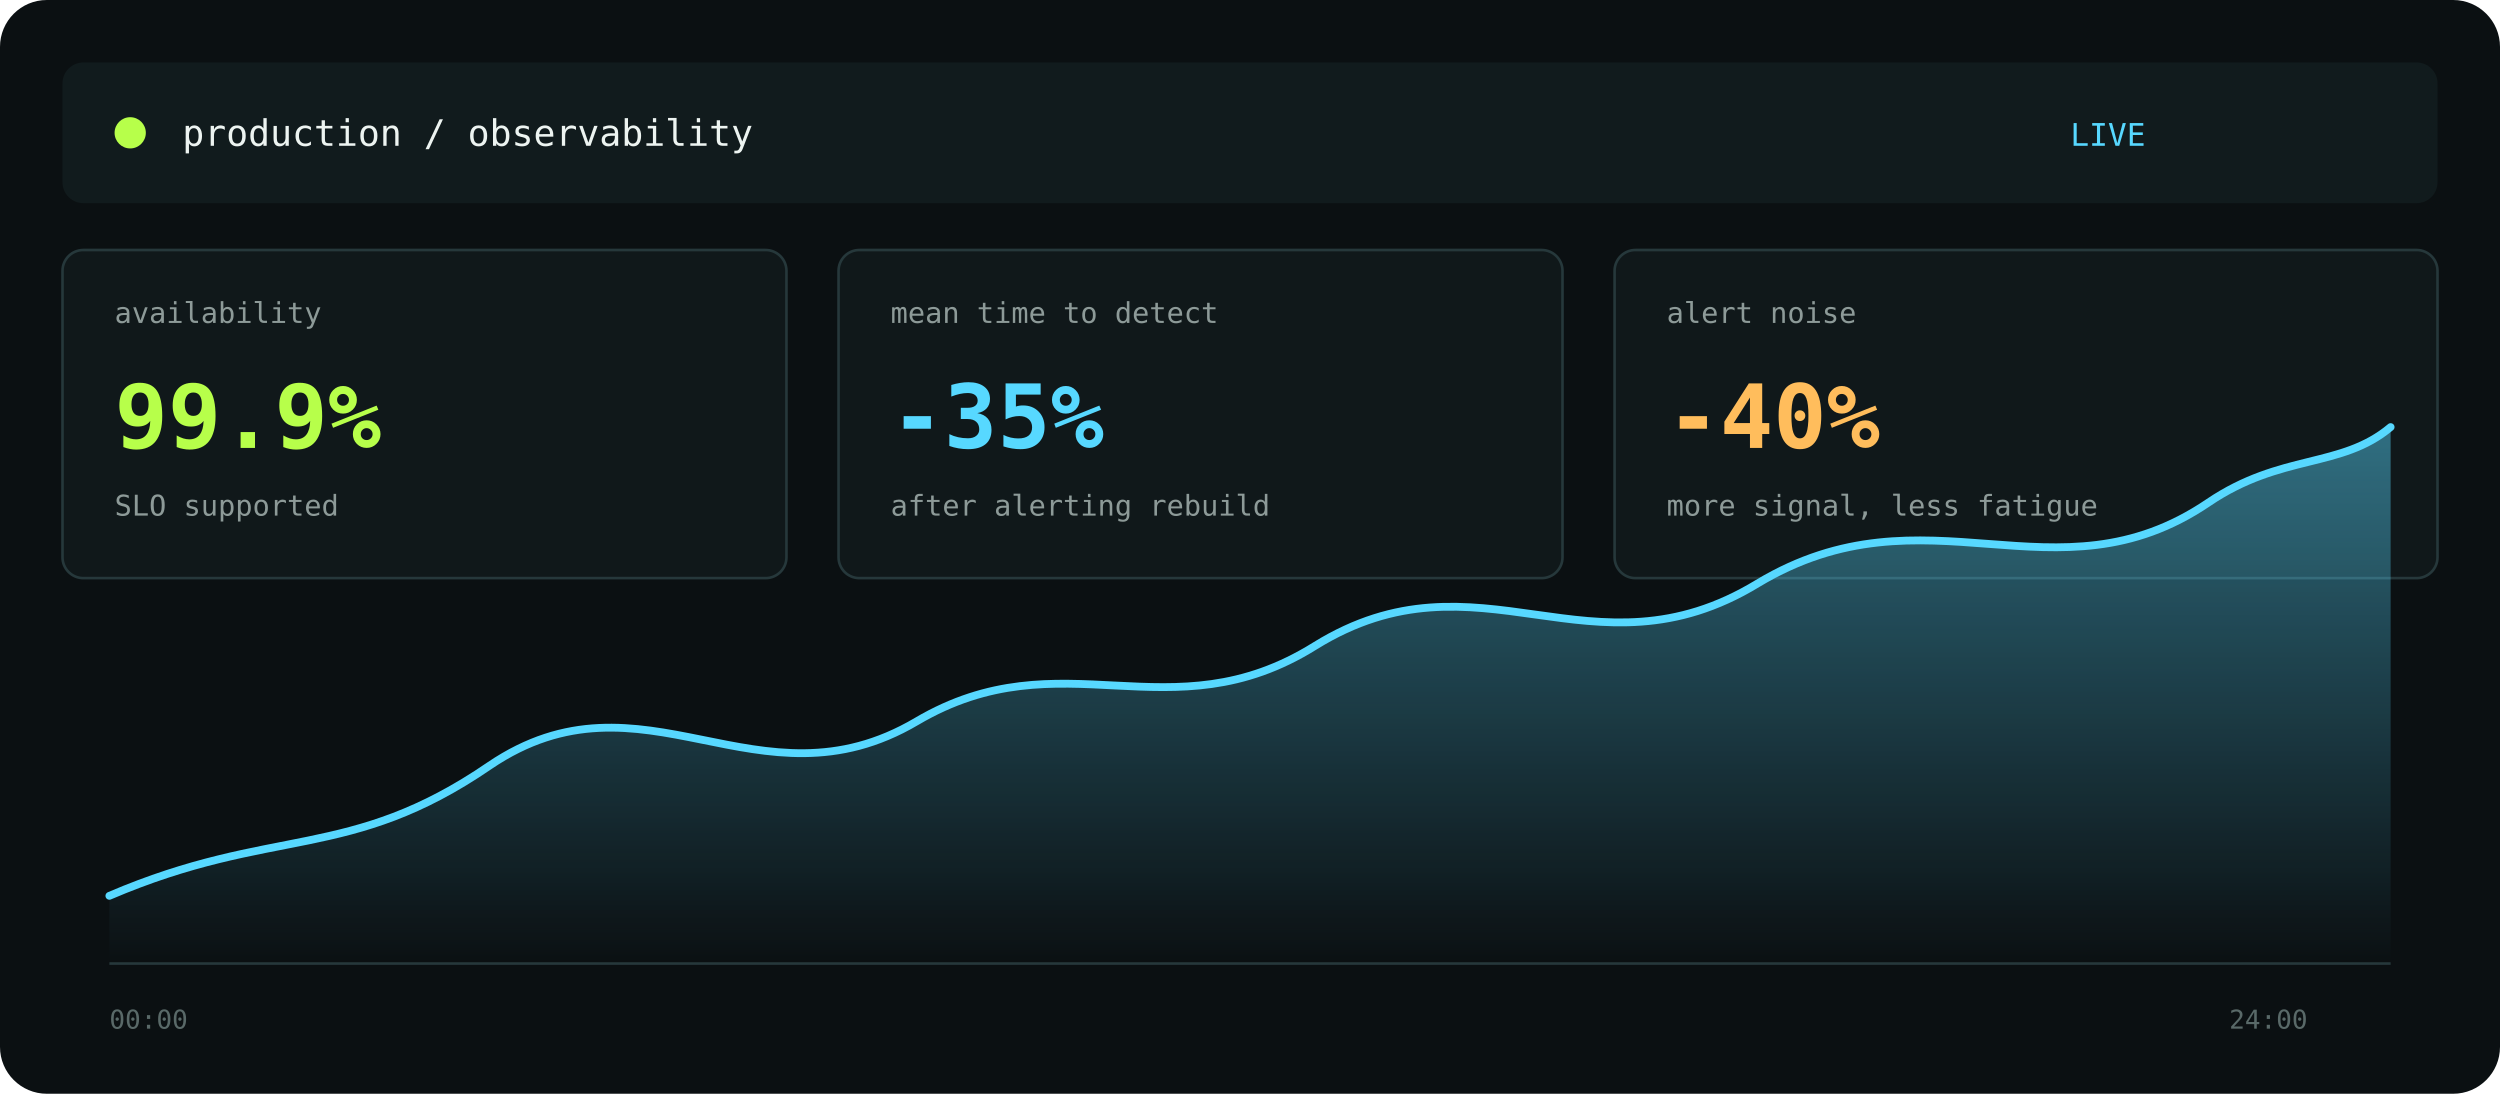
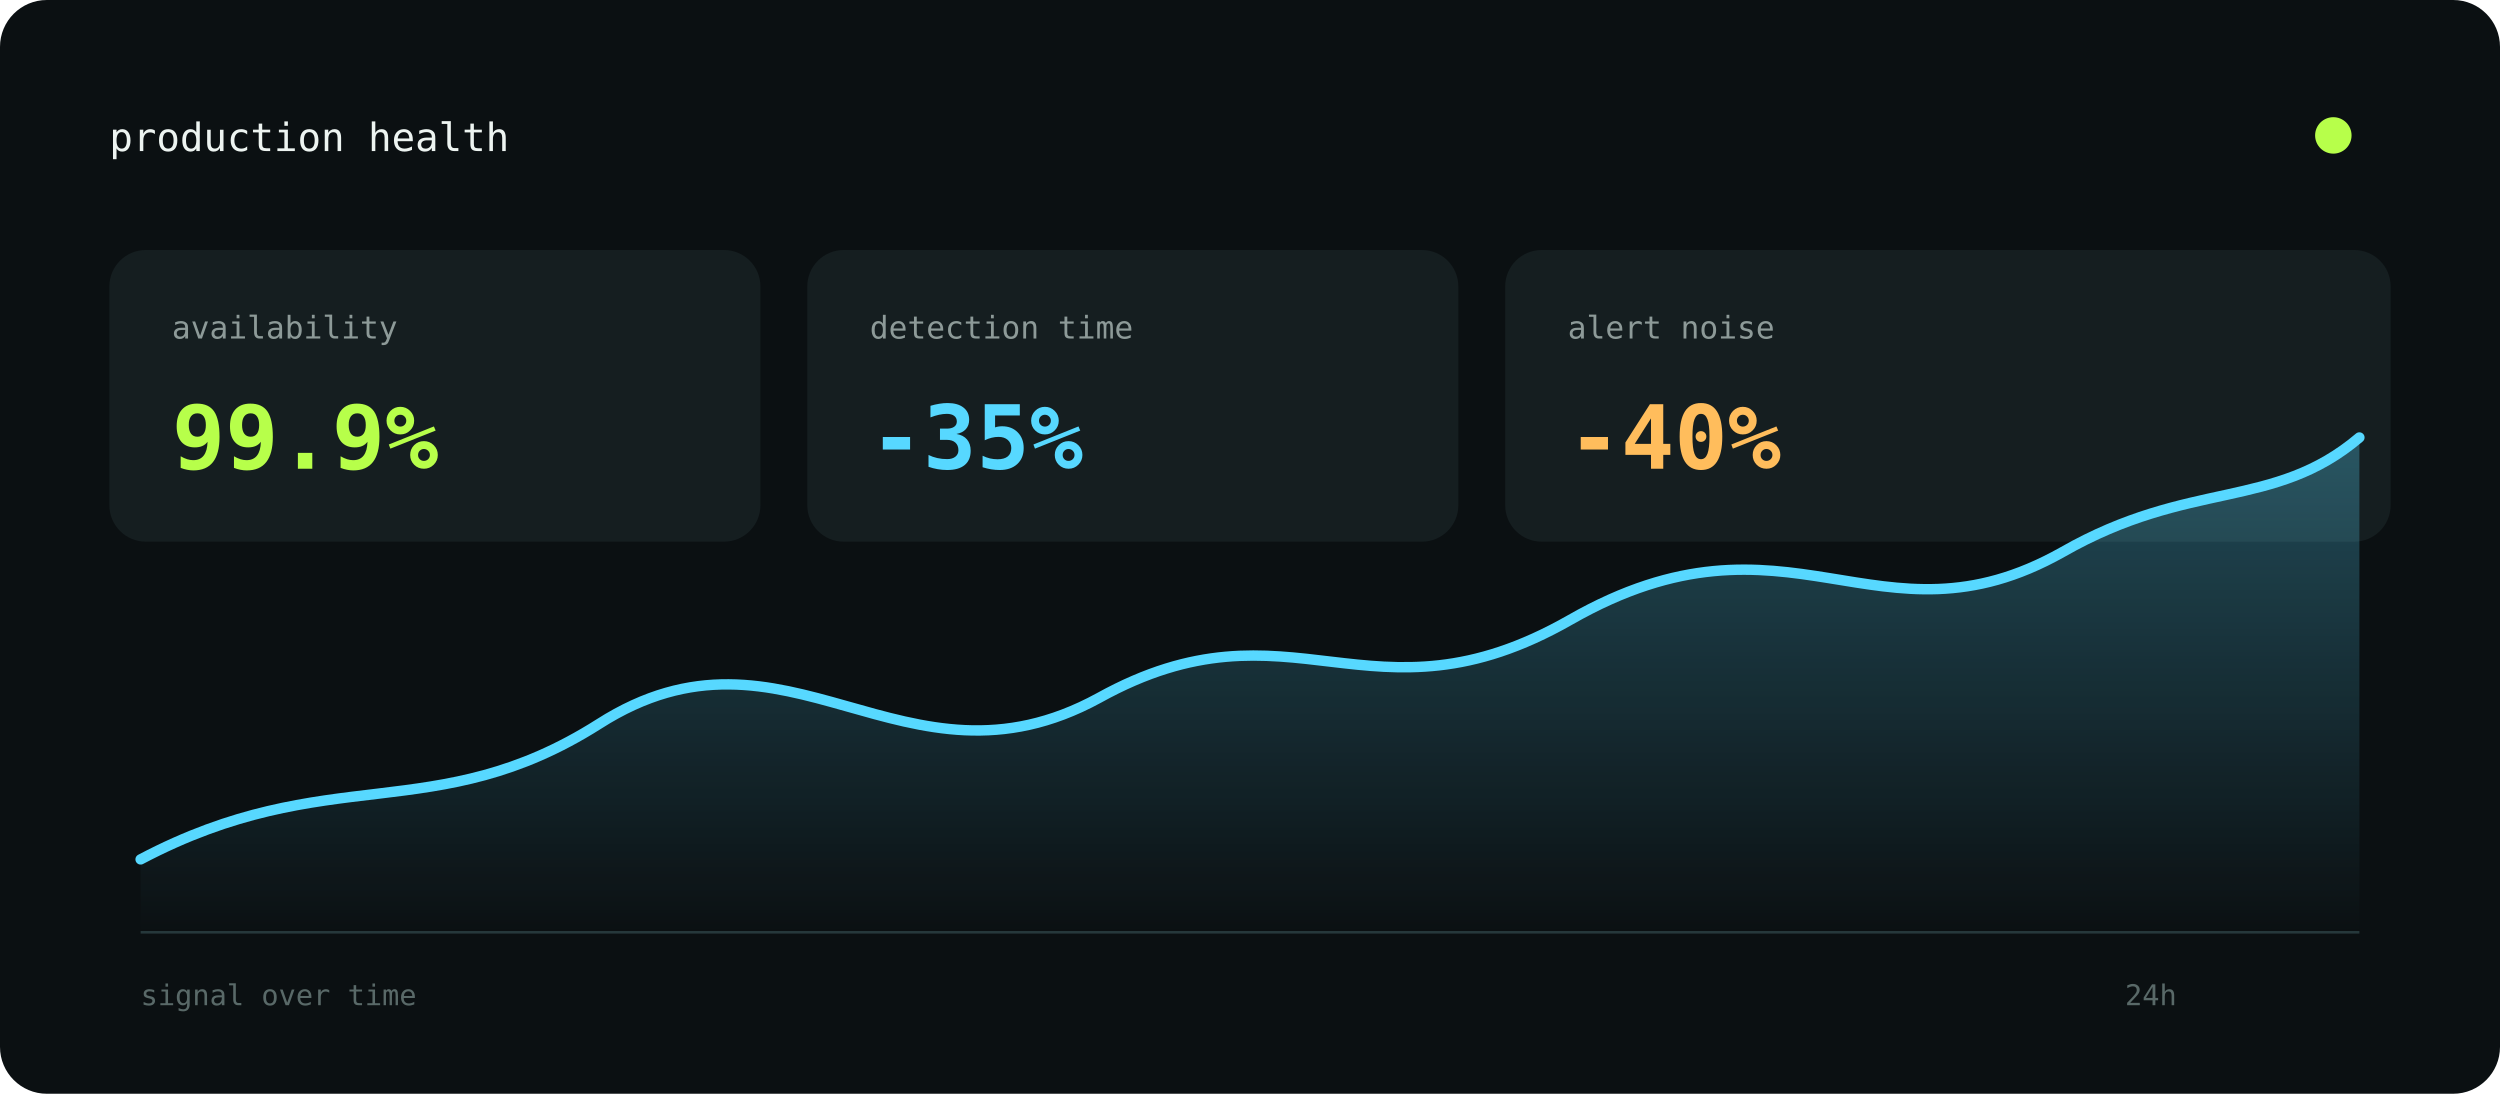
<svg xmlns="http://www.w3.org/2000/svg" width="960" height="420" viewBox="0 0 960 420" fill="none">
  <rect width="960" height="420" rx="18" fill="#0B1012" />
-   <rect x="24" y="24" width="912" height="54" rx="8" fill="#111B1D" />
-   <circle cx="50" cy="51" r="6" fill="#B7FF4A" />
-   <text x="70" y="56" fill="#EDF4F1" font-family="monospace" font-size="14">production / observability</text>
-   <text x="795" y="56" fill="#57D8FF" font-family="monospace" font-size="12">LIVE</text>
-   <rect x="24" y="96" width="278" height="126" rx="8" fill="#10181A" stroke="#26383B" />
-   <text x="44" y="124" fill="#8D9A98" font-family="monospace" font-size="11">availability</text>
-   <text x="44" y="172" fill="#B7FF4A" font-family="monospace" font-size="34" font-weight="700">99.9%</text>
-   <text x="44" y="198" fill="#8D9A98" font-family="monospace" font-size="11">SLO supported</text>
-   <rect x="322" y="96" width="278" height="126" rx="8" fill="#10181A" stroke="#26383B" />
-   <text x="342" y="124" fill="#8D9A98" font-family="monospace" font-size="11">mean time to detect</text>
-   <text x="342" y="172" fill="#57D8FF" font-family="monospace" font-size="34" font-weight="700">-35%</text>
-   <text x="342" y="198" fill="#8D9A98" font-family="monospace" font-size="11">after alerting rebuild</text>
-   <rect x="620" y="96" width="316" height="126" rx="8" fill="#10181A" stroke="#26383B" />
-   <text x="640" y="124" fill="#8D9A98" font-family="monospace" font-size="11">alert noise</text>
-   <text x="640" y="172" fill="#FFBD5C" font-family="monospace" font-size="34" font-weight="700">-40%</text>
-   <text x="640" y="198" fill="#8D9A98" font-family="monospace" font-size="11">more signal, less fatigue</text>
-   <path d="M42 344C105 317 134 331 188 294C247 254 291 313 352 277C408 244 449 283 505 248C568 209 611 263 675 224C740 185 789 233 848 193C876 174 899 180 918 164" stroke="#57D8FF" stroke-width="3" stroke-linecap="round" />
-   <path d="M42 344C105 317 134 331 188 294C247 254 291 313 352 277C408 244 449 283 505 248C568 209 611 263 675 224C740 185 789 233 848 193C876 174 899 180 918 164V370H42V344Z" fill="url(#area)" opacity="0.45" />
-   <path d="M42 370H918" stroke="#26383B" />
-   <text x="42" y="395" fill="#596968" font-family="monospace" font-size="10">00:00</text>
-   <text x="856" y="395" fill="#596968" font-family="monospace" font-size="10">24:00</text>
+   <text x="42" y="58" fill="#EDF4F1" font-family="monospace" font-size="15">production health</text>
+   <circle cx="896" cy="52" r="7" fill="#B7FF4A" />
+   <rect x="42" y="96" width="250" height="112" rx="14" fill="#151E20" />
+   <text x="66" y="130" fill="#8D9A98" font-family="monospace" font-size="12">availability</text>
+   <text x="66" y="180" fill="#B7FF4A" font-family="monospace" font-size="34" font-weight="700">99.9%</text>
+   <rect x="310" y="96" width="250" height="112" rx="14" fill="#151E20" />
+   <text x="334" y="130" fill="#8D9A98" font-family="monospace" font-size="12">detection time</text>
+   <text x="334" y="180" fill="#57D8FF" font-family="monospace" font-size="34" font-weight="700">-35%</text>
+   <rect x="578" y="96" width="340" height="112" rx="14" fill="#151E20" />
+   <text x="602" y="130" fill="#8D9A98" font-family="monospace" font-size="12">alert noise</text>
+   <text x="602" y="180" fill="#FFBD5C" font-family="monospace" font-size="34" font-weight="700">-40%</text>
+   <path d="M54 330C126 292 167 318 230 278C302 232 347 309 422 268C496 227 526 282 603 238C687 190 721 252 792 212C841 184 873 196 906 168" stroke="#57D8FF" stroke-width="4" stroke-linecap="round" />
+   <path d="M54 330C126 292 167 318 230 278C302 232 347 309 422 268C496 227 526 282 603 238C687 190 721 252 792 212C841 184 873 196 906 168V358H54V330Z" fill="url(#signal)" opacity="0.3" />
+   <path d="M54 358H906" stroke="#26383B" />
+   <text x="54" y="386" fill="#596968" font-family="monospace" font-size="11">signal over time</text>
+   <text x="816" y="386" fill="#596968" font-family="monospace" font-size="11">24h</text>
  <defs>
-     <linearGradient id="area" x1="480" y1="164" x2="480" y2="370" gradientUnits="userSpaceOnUse">
+     <linearGradient id="signal" x1="480" y1="168" x2="480" y2="358" gradientUnits="userSpaceOnUse">
      <stop stop-color="#57D8FF" />
      <stop offset="1" stop-color="#57D8FF" stop-opacity="0" />
    </linearGradient>
  </defs>
</svg>
